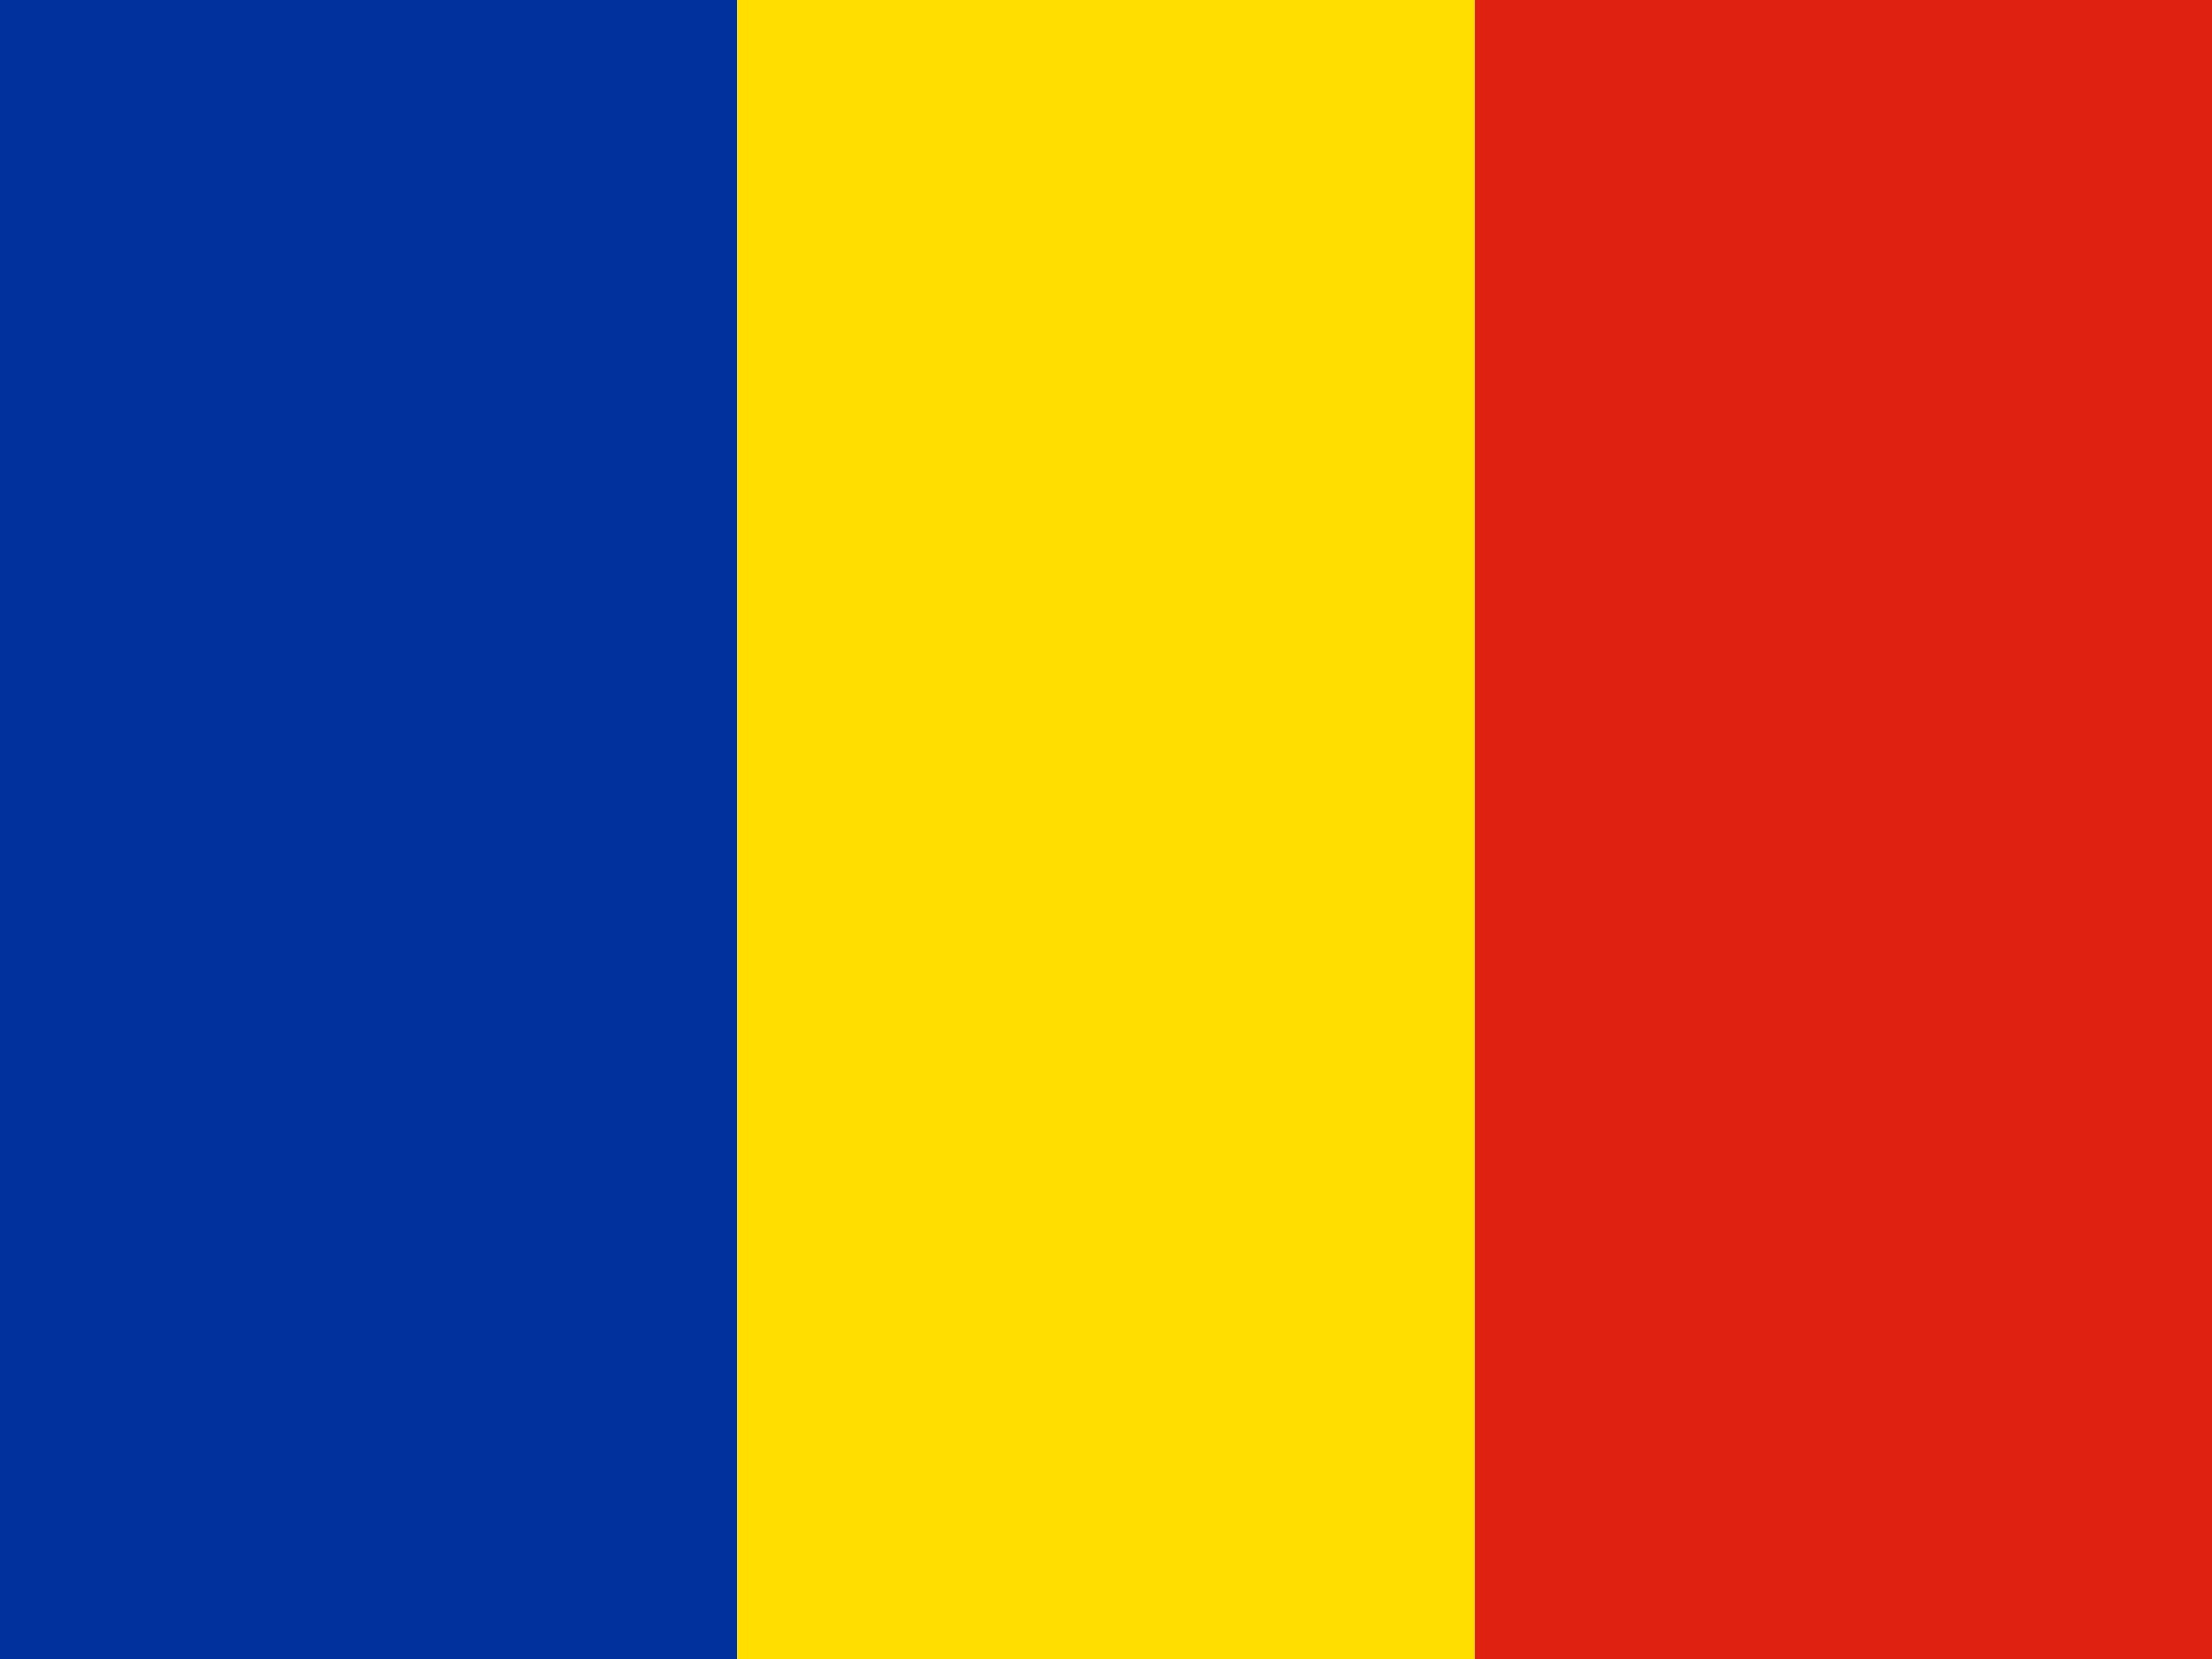
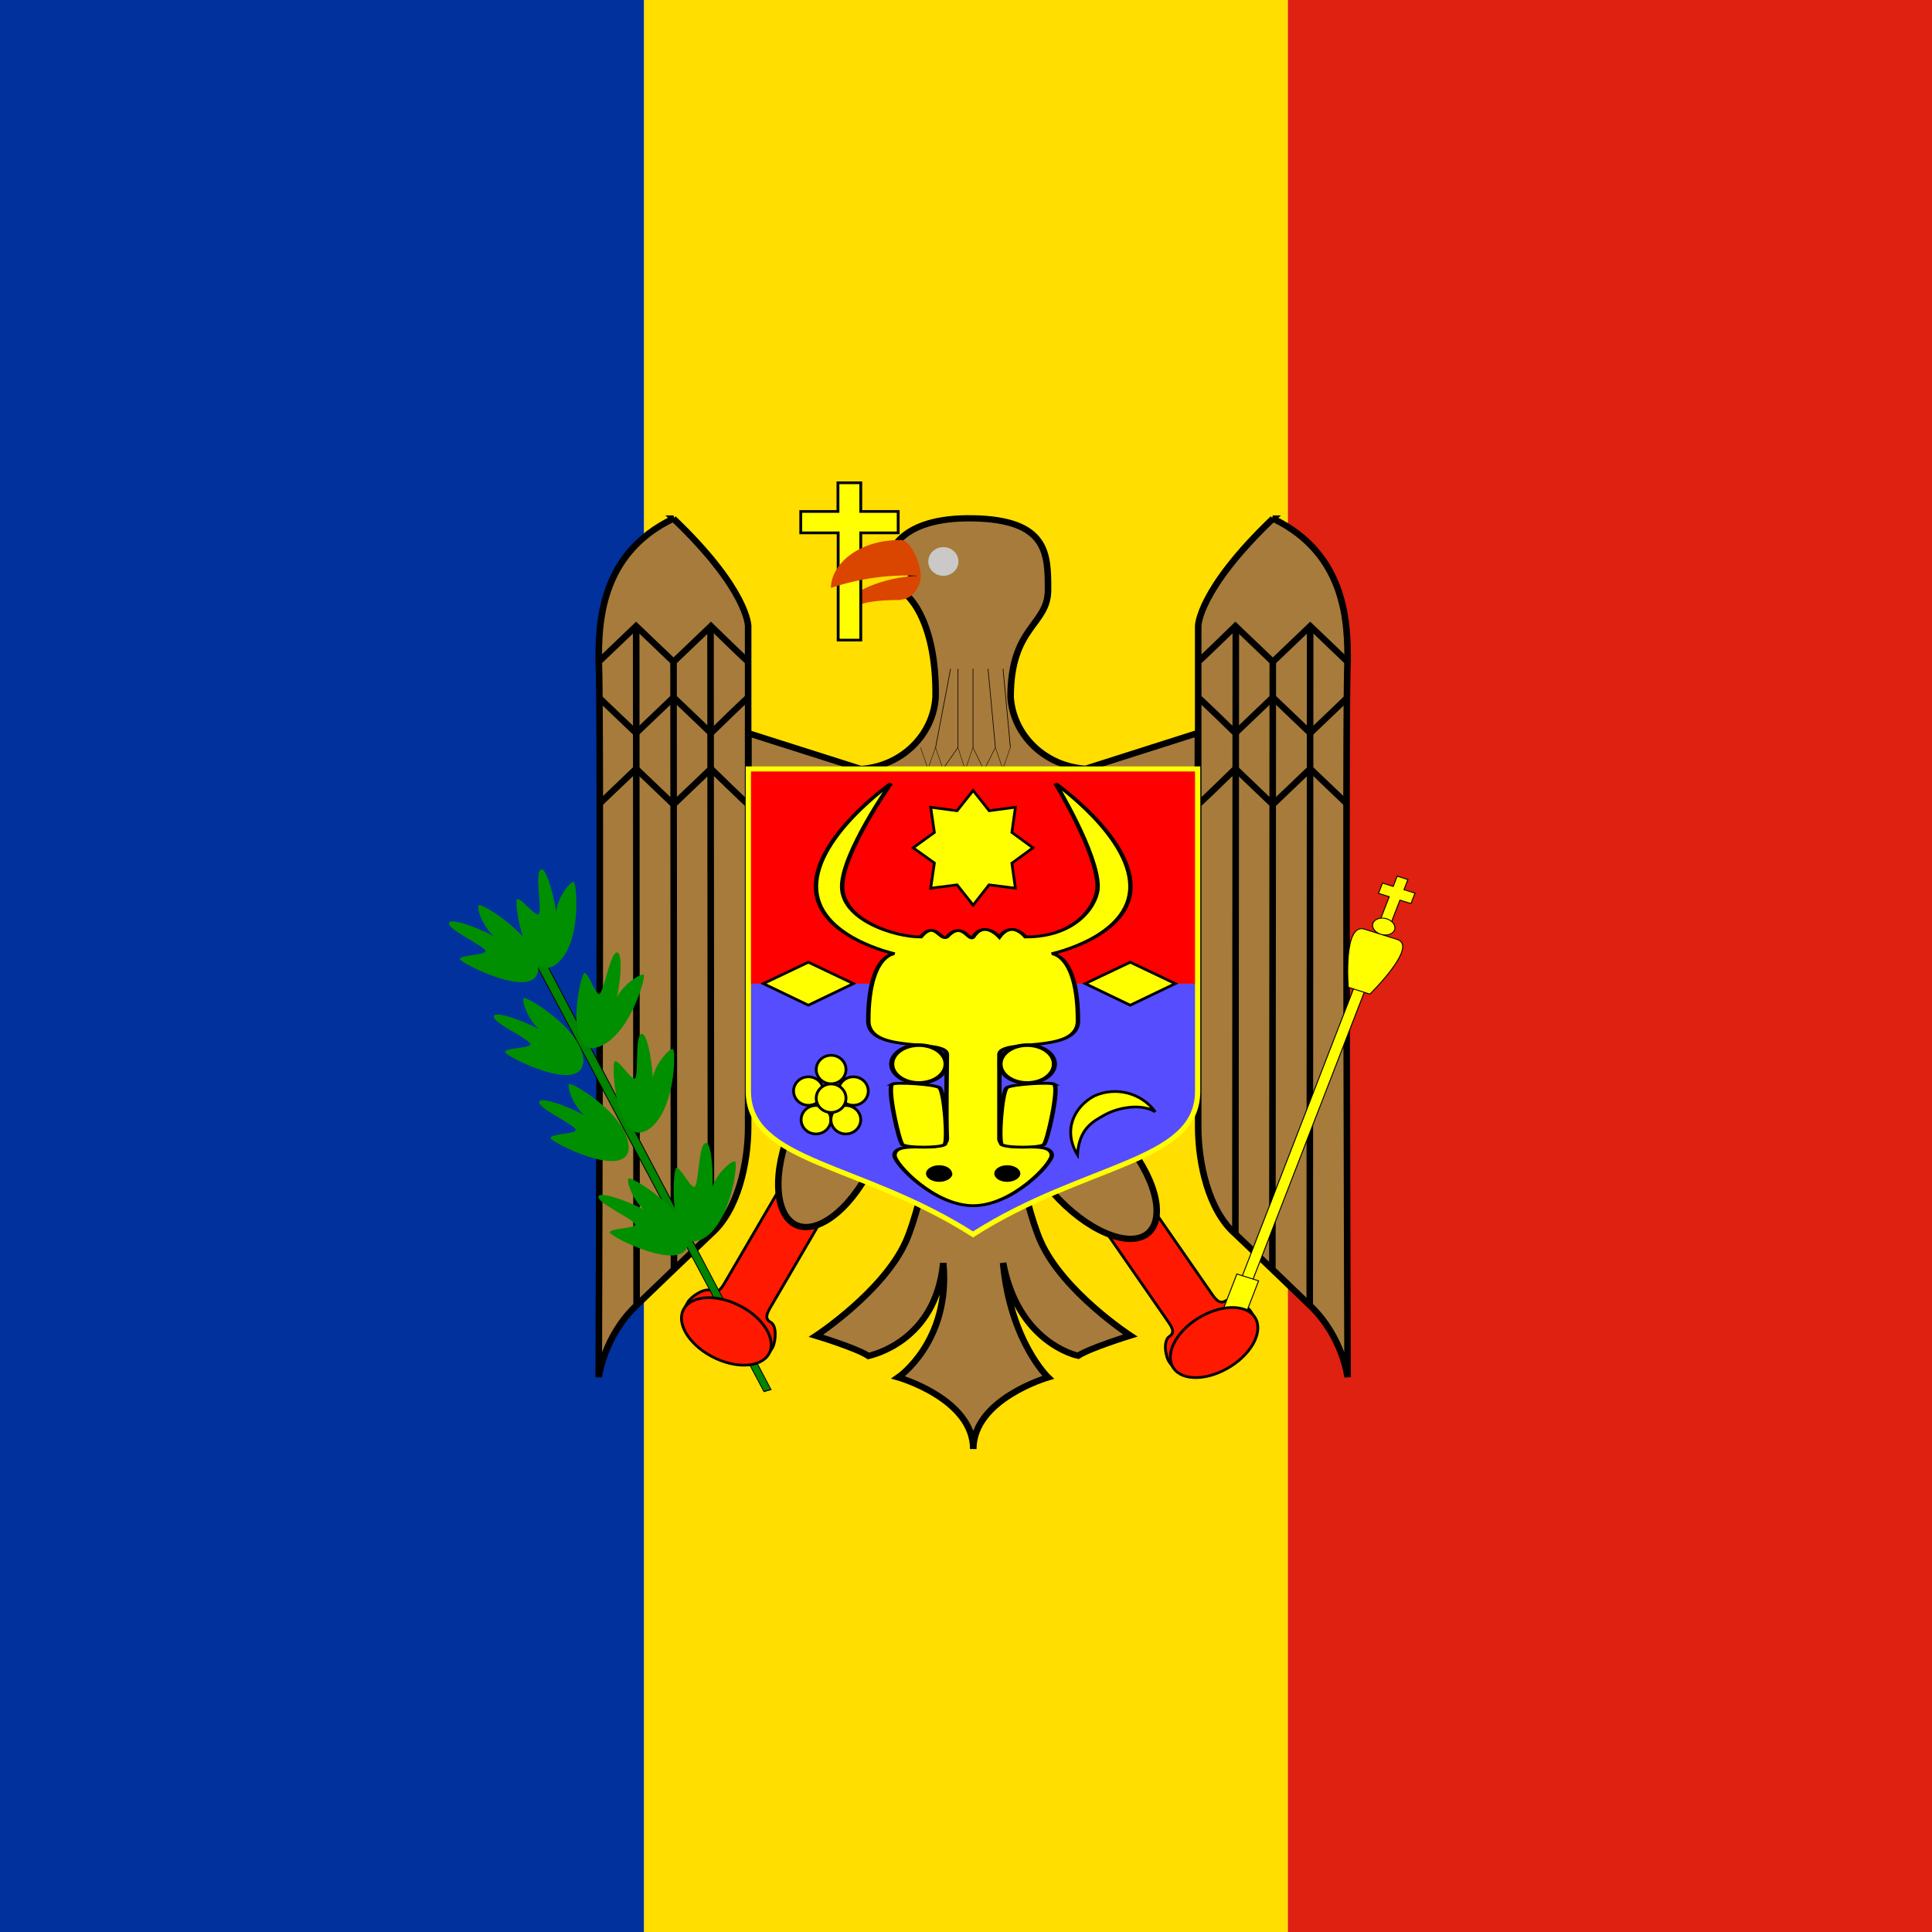
- <svg xmlns="http://www.w3.org/2000/svg" id="flag-icons-ro" viewBox="0 0 640 480">
+ <svg xmlns="http://www.w3.org/2000/svg" id="flag-icons-md" viewBox="0 0 512 512">
  <g fill-rule="evenodd" stroke-width="1pt">
-     <path fill="#00319c" d="M0 0h213.3v480H0z" />
-     <path fill="#ffde00" d="M213.3 0h213.4v480H213.3z" />
-     <path fill="#de2110" d="M426.7 0H640v480H426.7z" />
+     <path fill="#00319c" d="M0 0h170.7v512H0z" />
+     <path fill="#ffde00" d="M170.7 0h170.6v512H170.7z" />
+     <path fill="#de2110" d="M341.3 0H512v512H341.3z" />
  </g>
+   <path fill="#ff1900" fill-rule="evenodd" stroke="#000" stroke-width="1pt" d="M173.6 691v63.7c0 3.6 0 7.1-3.5 7.1-3.6 0-7.1 7-7.1 10.6 0 7.1 3.5 10.7 7 10.7h32c3.5 0 7-3.6 7-10.7-.2-3.7-3.5-10.6-7-10.6-3.6 0-3.6-3.5-3.6-7v-63.9" transform="matrix(.46695 -.29552 .30926 .4462 -5.1 64.5)" />
+   <path fill="#a77b3b" fill-rule="evenodd" stroke="#000" stroke-width="3.1" d="M177.2 696.3c0 24.4-9.6 44.3-21.3 44.3s-21.3-19.9-21.3-44.3S144.3 652 156 652s21.3 19.8 21.3 44.3z" transform="matrix(.42858 -.34452 .36055 .40954 -29.7 77.3)" />
+   <path fill="#ff1900" fill-rule="evenodd" stroke="#000" stroke-width="1pt" d="M173.6 691v63.7c0 3.6 0 7.1-3.5 7.1-3.6 0-7.1 7-7.1 10.6 0 7.1 3.5 10.7 7 10.7h32c3.5 0 7-3.6 7-10.7-.2-3.7-3.5-10.6-7-10.6-3.6 0-3.6-3.5-3.6-7v-63.9" transform="matrix(.48902 .26089 -.27302 .46728 313.4 -58.3)" />
+   <path fill="#a77b3b" fill-rule="evenodd" stroke="#000" stroke-width="3.1" d="M421.6 701.6h-28.3c-1 1-9 54-17.7 74.4-10.6 24.8-42.5 46.7-42.5 46.7s19 6 24.8 10c1.4-.4 31.8-7.1 35.4-46 3.5 38.9-21.3 56.6-21.3 56.6s35.5 10.6 35.5 35.5c0-24.8 35.4-35.5 35.4-35.5s-17.8-17.7-21.3-56.7c7 39 34 45.7 35.5 46 5.7-3.9 24.7-10 24.7-10S450 800.9 439.4 776c-8.7-20.3-16.8-73.5-17.7-74.4z" transform="matrix(.56007 0 0 .53518 29.7 -86.3)" />
+   <path fill="#a77b3b" fill-rule="evenodd" stroke="#000" stroke-width="3.1" d="m336.6 467.7 53.2 17.7a38 38 0 0 0 35.4-35.4c.6-39.4-14.2-53.2-17.7-53.2l7-7L404 379s3.6-18.4 39-17.7 35.4 17.7 35.4 35.4c0 17.8-17.7 17.8-17.7 53.2a38 38 0 0 0 35.5 35.4l53.1-17.7V645H336.6z" transform="matrix(.56007 0 0 .53518 9.8 -56)" />
+   <g fill="none" stroke="#000">
+     <path stroke-width=".6" d="m302.2 292.2 14.6 15 14.7-15 14.6 15 29.3-15 14.3 15.8 15-15.8 21.6 15.8 22.3-15.8 14.6 15 14.7-15" transform="matrix(.1355 0 0 .38018 203 87)" />
+     <path stroke-width=".3" d="m432.3 435.8-7.1 39m10.6-39v39m7.1-39v39m7.1-39 3.5 39m3.6-39 3.5 39" transform="matrix(.56007 0 0 .53518 9.8 -56)" />
+   </g>
+   <g stroke="#000" stroke-width="3.1">
+     <path fill="#a77b3b" fill-rule="evenodd" d="M318.9 361.4c35.4 17.7 35.4 53.2 35.4 70.9-1.2 16.1 0 354.3 0 354.3s-2.3-20-17.7-35.4L319 733.5l-17.7-17.7c-13-11.8-17.7-35.5-17.7-53.2v-248s0-17.8 35.4-53.2z" transform="matrix(-.56007 0 0 .53518 357.1 -56)" />
+     <path fill="none" d="M283.5 574c.4 0 17.7-17.7 17.7-17.7l17.7 17.7 17.7-17.7 17.7 17.7" transform="matrix(-.56007 0 0 .53518 357.1 -131.8)" />
+     <path fill="none" d="M283.5 574c.4 0 17.7-17.7 17.7-17.7l17.7 17.7 17.7-17.7 17.7 17.7" transform="matrix(-.56007 0 0 -.53518 357.1 492)" />
+     <path fill="none" d="M283.5 574c.4 0 17.7-17.7 17.7-17.7l17.7 17.7 17.7-17.7 17.7 17.7" transform="matrix(-.56007 0 0 .53518 357.1 -94)" />
+     <path fill="none" d="m301.4 557-.2 158.8" transform="matrix(-.56007 0 0 1.01529 357.1 -399.6)" />
+     <path fill="none" d="m301.4 539.3-.2 176.5" transform="matrix(-.56007 0 0 .91125 347.3 -316)" />
+     <path fill="none" d="m301.4 539.3-.2 176.5" transform="matrix(-.56007 0 0 1.0208 337.4 -384.6)" />
+   </g>
+   <g stroke="#000" stroke-width="3.1">
+     <path fill="#a77b3b" fill-rule="evenodd" d="M318.9 361.4c35.4 17.7 35.4 53.2 35.4 70.9-1.2 16.1 0 354.3 0 354.3s-2.3-20-17.7-35.4L319 733.5l-17.7-17.7c-13-11.8-17.7-35.5-17.7-53.2v-248s0-17.8 35.4-53.2z" transform="matrix(.56007 0 0 .53518 158.7 -56)" />
+     <path fill="none" d="M283.5 574c.4 0 17.7-17.7 17.7-17.7l17.7 17.7 17.7-17.7 17.7 17.7" transform="matrix(.56007 0 0 .53518 158.7 -131.8)" />
+     <path fill="none" d="M283.5 574c.4 0 17.7-17.7 17.7-17.7l17.7 17.7 17.7-17.7 17.7 17.7" transform="matrix(.56007 0 0 -.53518 158.7 492)" />
+     <path fill="none" d="M283.5 574c.4 0 17.7-17.7 17.7-17.7l17.7 17.7 17.7-17.7 17.7 17.7" transform="matrix(.56007 0 0 .53518 158.7 -94)" />
+     <path fill="none" d="m301.4 557-.2 158.8" transform="matrix(.56007 0 0 1.01529 158.7 -399.6)" />
+     <path fill="none" d="m301.4 539.3-.2 176.5" transform="matrix(.56007 0 0 .91125 168.5 -316)" />
+     <path fill="none" d="m301.4 539.3-.2 176.5" transform="matrix(.56007 0 0 1.0208 178.4 -384.6)" />
+   </g>
+   <path fill="#a77b3b" fill-rule="evenodd" stroke="#000" stroke-width="3.1" d="M177.2 696.3c0 24.4-9.6 44.3-21.3 44.3s-21.3-19.9-21.3-44.3S144.3 652 156 652s21.3 19.8 21.3 44.3z" transform="matrix(.51699 .20584 -.21541 .49401 290.2 -73.2)" />
+   <path fill="red" fill-rule="evenodd" d="M198.4 203.8h119v56.9h-119z" />
+   <path fill="#564dff" fill-rule="evenodd" d="M198.4 260.7h119V289c0 19-29.7 19-59.5 38-29.8-19-59.5-19-59.5-38z" />
+   <path fill="none" stroke="#ff0" stroke-width="2.5" d="M336.6 485.4h212.6V645c0 35.4-53.1 35.4-106.3 70.9-53.1-35.5-106.3-35.5-106.3-71V485.5z" transform="matrix(.56007 0 0 .53518 9.8 -56)" />
+   <path fill="#ff0" fill-rule="evenodd" stroke="#000" stroke-width="3" d="M385.6 129.9S335 185.4 335 238.5s53.1 70.9 53.1 70.9-17.7 0-17.7 70.8c0 35.5 53.1 17.8 53.1 35.5s-.7 60.5 0 88.6c0 17.7-35.4 0-35.4 17.7 0 8.8 26.6 53.1 53.2 53.1s53.1-44.3 53.1-53.1c0-17.7-35.4 0-35.4-17.7v-88.6c0-17.7 53.1 0 53.1-35.5 0-70.8-17.7-70.8-17.7-70.8s53.2-17.7 53.2-70.9-50.7-108.6-50.7-108.6 28.5 73.2 28.5 108.6c0 17.7-13.3 53.2-48.7 53.2 0 0-9-17.8-17.7 0 0 0-10.2-17.8-17.7 0-2.6 6-7.2-17.8-17.8 0-4.4 4.7-8-17.8-17.7 0-17.7 0-53.1-17.8-53.1-53.2s32.9-108.6 32.9-108.6z" transform="matrix(.39205 0 0 .2513 84.9 175)" />
+   <path fill="#ff0" fill-rule="evenodd" stroke="#000" stroke-width="3" d="M382.7 248c-3.6 3.6 4.6 61.3 7 63.8 3.6 3.5 24.9 3.5 28.4 0 2.5-2.5 0-56.7-3.5-60.2-3.6-3.6-29.4-6-32-3.6z" transform="matrix(.39205 0 0 .2513 86.4 225)" />
+   <path fill="#ff0" fill-rule="evenodd" stroke="#000" stroke-width="3" d="M382.7 248c-3.6 3.6 4.6 61.3 7 63.8 3.6 3.5 24.9 3.5 28.4 0 2.5-2.5 0-56.7-3.5-60.2-3.6-3.6-29.4-6-32-3.6z" transform="matrix(-.39205 0 0 .2513 429.4 225)" />
+   <path fill="#ff0" fill-rule="evenodd" stroke="#000" stroke-width="3" d="M414.6 228.5a16 16 0 1 1-32 0 16 16 0 0 1 32 0z" transform="matrix(.45063 0 0 .31327 63.9 210.4)" />
+   <path fill="#ff0" fill-rule="evenodd" stroke="#000" stroke-width="3" d="M414.6 228.5a16 16 0 1 1-32 0 16 16 0 0 1 32 0z" transform="matrix(.45063 0 0 .31328 92.6 210.4)" />
+   <path fill-rule="evenodd" d="M270.4 311c0 1.2-1.6 2.2-3.5 2.2s-3.4-1-3.4-2.2 1.5-2.2 3.4-2.2 3.5 1 3.5 2.2m-18 0c0 1.2-1.6 2.2-3.5 2.2s-3.5-1-3.5-2.2 1.6-2.2 3.5-2.2 3.4 1 3.4 2.2z" />
+   <path fill="#ff0" fill-rule="evenodd" stroke="#000" stroke-width="1pt" d="m439.4 550-7.8-10.3-12.8 1.7 1.8-12.8-10.3-7.7 10.3-7.8-1.8-12.8 12.8 1.8 7.8-10.3 7.8 10.3 12.7-1.8-1.7 12.8 10.2 7.8-10.2 7.8 1.7 12.7-12.8-1.7z" transform="matrix(.54641 0 0 .52213 17.8 -47.3)" />
+   <path fill="#ff0" fill-rule="evenodd" stroke="#000" stroke-width="1pt" d="m496 591.7 21.3 10.7 21.3-10.7-21.3-10.6z" transform="matrix(.56007 0 0 .53518 9.8 -56)" />
+   <path fill="#ff0" fill-rule="evenodd" stroke="#000" stroke-width="1pt" d="m496 591.7 21.3 10.7 21.3-10.7-21.3-10.6z" transform="matrix(.56007 0 0 .53518 -75.5 -56)" />
+   <path fill="#ff0" fill-rule="evenodd" stroke="#000" stroke-width="1pt" d="M535 659c-3.5-7-14.1-10.6-21.2-10.6s-14.2 0-21.3 10.7c0-14.2 10.5-21.3 21.3-21.3a23 23 0 0 1 21.2 21.3z" transform="matrix(.48568 -.26652 .27892 .4641 -137.5 131.4)" />
+   <path fill="#ff0" fill-rule="evenodd" stroke="#000" stroke-width="1pt" d="M386.2 652a7 7 0 1 1-14.1 0 7 7 0 0 1 14.1 0z" transform="matrix(.56007 0 0 .53518 7.9 -65.5)" />
+   <path fill="#ff0" fill-rule="evenodd" stroke="#000" stroke-width="1pt" d="M386.2 652a7 7 0 1 1-14.1 0 7 7 0 0 1 14.1 0z" transform="matrix(.56007 0 0 .53518 3.9 -52.2)" />
+   <path fill="#ff0" fill-rule="evenodd" stroke="#000" stroke-width="1pt" d="M386.2 652a7 7 0 1 1-14.1 0 7 7 0 0 1 14.1 0z" transform="matrix(.56007 0 0 .53518 1.9 -59.8)" />
+   <path fill="#ff0" fill-rule="evenodd" stroke="#000" stroke-width="1pt" d="M386.2 652a7 7 0 1 1-14.1 0 7 7 0 0 1 14.1 0z" transform="matrix(.56007 0 0 .53518 11.8 -52.2)" />
+   <path fill="#ff0" fill-rule="evenodd" stroke="#000" stroke-width="1pt" d="M386.2 652a7 7 0 1 1-14.1 0 7 7 0 0 1 14.1 0z" transform="matrix(.56007 0 0 .53518 13.8 -59.8)" />
+   <path fill="#ff0" fill-rule="evenodd" stroke="#000" stroke-width="1pt" d="M386.2 652a7 7 0 1 1-14.1 0 7 7 0 0 1 14.1 0z" transform="matrix(.56007 0 0 .53518 7.9 -57.9)" />
+   <g fill-rule="evenodd">
+     <path fill="#da4500" d="M238.7 159c-10 0-11.3 1.5-15.8 3 0-4.3 11.1-9.4 21.1-9.4 0 3.2-2.6 6.3-5.3 6.3z" />
+     <path fill="#cac9c7" d="M254 148.8c0 2.1-1.8 3.8-4 3.8s-4-1.7-4-3.8 1.8-3.8 4-3.8 4 1.7 4 3.8" />
+     <path fill="#ff0" stroke="#000" stroke-width="1pt" d="M361.4 357.9v10.6h17.7v53.1h10.7v-53.1h17.7v-10.6h-17.7v-14.2H379v14.2z" transform="matrix(.56007 0 0 .53518 9.8 -56)" />
+     <path fill="#da4500" d="M244 152.6a64 64 0 0 0-23.8 3.2c0-5.9 6.8-12.7 18.5-12.7 2.7 0 5.3 6.3 5.3 9.5" />
+   </g>
+   <g fill-rule="evenodd">
+     <path fill="#008500" stroke="#000" stroke-width=".9" d="M67.3 613c-14.2-14.2-16.6-21.4 3.6-10.1l283.7 247.5-3.4 7L67.4 613z" transform="matrix(.31554 .24102 -.11439 .19257 189.7 119)" />
+     <path fill="#008f00" d="M182.3 329.6c.7-8.6-15-17.9-15.7-17.3s1 5.6 4 8.2c-5.8-2.9-11.8-4.7-12-3.4-.4 1.7 9 5.8 9.8 7.4 0 1.1-7 1-6.8 2.1.1 1.2 19.7 11 20.7 3m-15.7-25c.6-8.6-15.1-18-15.8-17.3-.6.6 1 5.6 4 8.2-5.7-3-11.7-4.8-11.9-3.5-.4 1.7 9 5.8 9.7 7.4.1 1.2-6.9 1-6.7 2.2.1 1.1 19.7 11 20.7 3m-12-22.8c.6-8.6-15.2-17.9-15.8-17.3s1 5.6 4 8.2c-5.8-3-11.8-4.7-11.9-3.4-.5 1.7 9 5.8 9.7 7.4.1 1.1-6.9 1-6.8 2.1s19.7 11 20.7 3zm-12-24.6c.7-8.6-15-18-15.7-17.3s1 5.6 4 8.2c-5.8-3-11.8-4.8-11.9-3.5-.5 1.7 8.9 5.8 9.7 7.4.1 1.2-6.9 1-6.8 2.2.1 1 19.7 11 20.7 3" />
+     <path fill="#008f00" d="M146.7 256c7.7-4.6 6.2-22.2 5.3-22.3s-4.2 4-4.6 7.9c-1-6.2-3-11.9-4-11.2-1.8.7.3 10.3-.6 11.9-.9.7-5-4.7-5.8-4-.9.8 2.4 21.7 9.7 17.7m11 21.7c8.9-2 13.6-19 12.9-19.4-.8-.4-5.4 2.5-7.1 6 1.3-6.1 1.3-12.1 0-11.9-1.8.1-3.3 9.8-4.6 11-1.1.5-3-6-4.1-5.5s-5.3 21.2 3 19.8zm13.3 22.1c8-4 8.2-21.6 7.3-21.8s-4.5 3.7-5.3 7.5c-.4-6.2-1.8-12-3-11.5-1.8.5-.7 10.3-1.7 11.8-1 .6-4.4-5.2-5.4-4.5s.4 21.9 8 18.5zm14.2 29c8.4-3.2 10.5-20.8 9.6-21-.8-.4-4.9 3.1-6 6.8.3-6.2-.6-12.1-1.8-11.7-1.9.4-1.7 10.2-2.9 11.6-1 .6-3.9-5.5-4.9-5-1 .7-2 21.8 6 19.2z" />
+   </g>
+   <path fill="#ff1900" fill-rule="evenodd" stroke="#000" stroke-width="1pt" d="M209 776c0 7.8-10.2 14.2-23 14.2s-23-6.4-23-14.2 10.3-14.2 23-14.2 23 6.4 23 14.2z" transform="matrix(.48902 .26089 -.27302 .46728 313.4 -58.3)" />
+   <g fill="#ff0" fill-rule="evenodd" stroke="#000" stroke-width=".6">
+     <path d="M156 414.6v-7.1h7v-7.1h7v7h7.2v7.2H170v17.7h-7v-17.7zm7 60.2h7v205.5h-7z" transform="matrix(.40549 .1277 -.14842 .38308 363.6 58)" />
+     <path d="M159.4 676.8h14.2v56.7h-14.2zM156 439.4h21.3c14.1 0-3.6 39-3.6 39h-14.1s-17.8-39-3.6-39zm17.6-5.4c0 3-3.1 5.4-7 5.4s-7.1-2.4-7.1-5.3 3.1-5.4 7-5.4 7.1 2.4 7.1 5.4z" transform="matrix(.40549 .1277 -.14842 .38308 363.6 58)" />
+   </g>
+   <path fill="#ff1900" fill-rule="evenodd" stroke="#000" stroke-width="1pt" d="M209 776c0 7.8-10.2 14.2-23 14.2s-23-6.4-23-14.2 10.3-14.2 23-14.2 23 6.4 23 14.2z" transform="matrix(.46695 -.29552 .30926 .4462 -5.1 64.5)" />
</svg>
